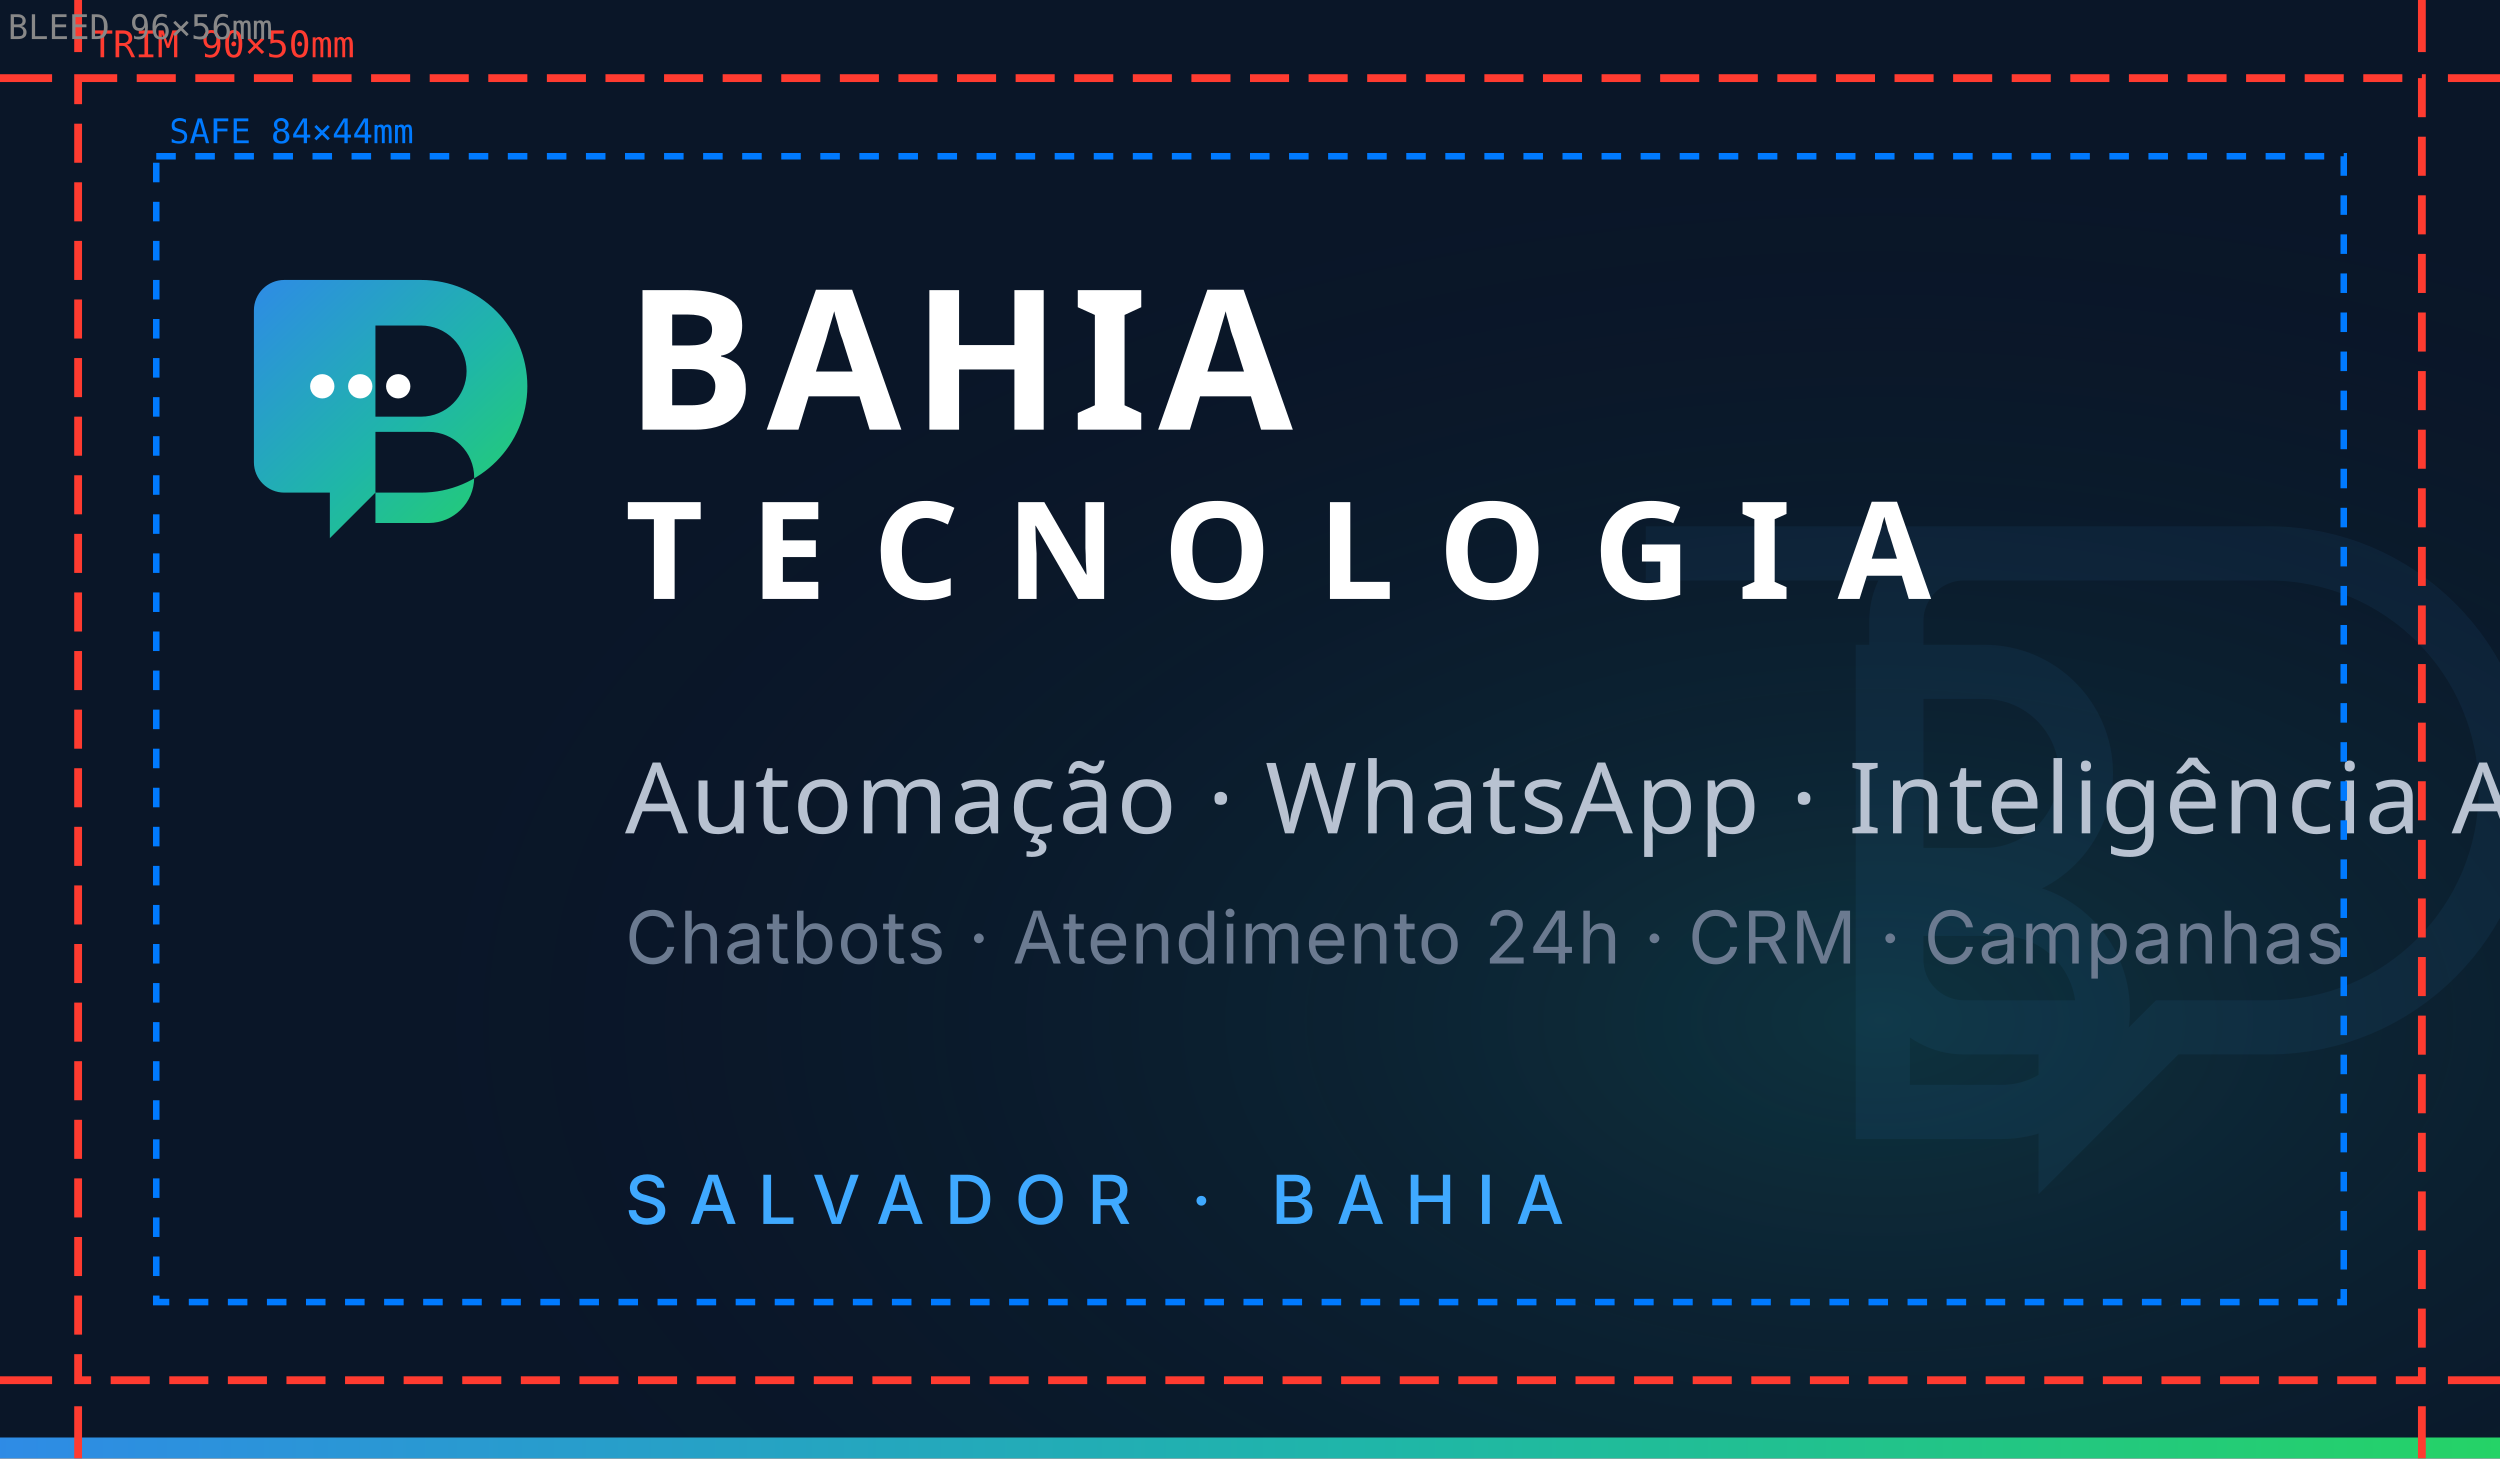
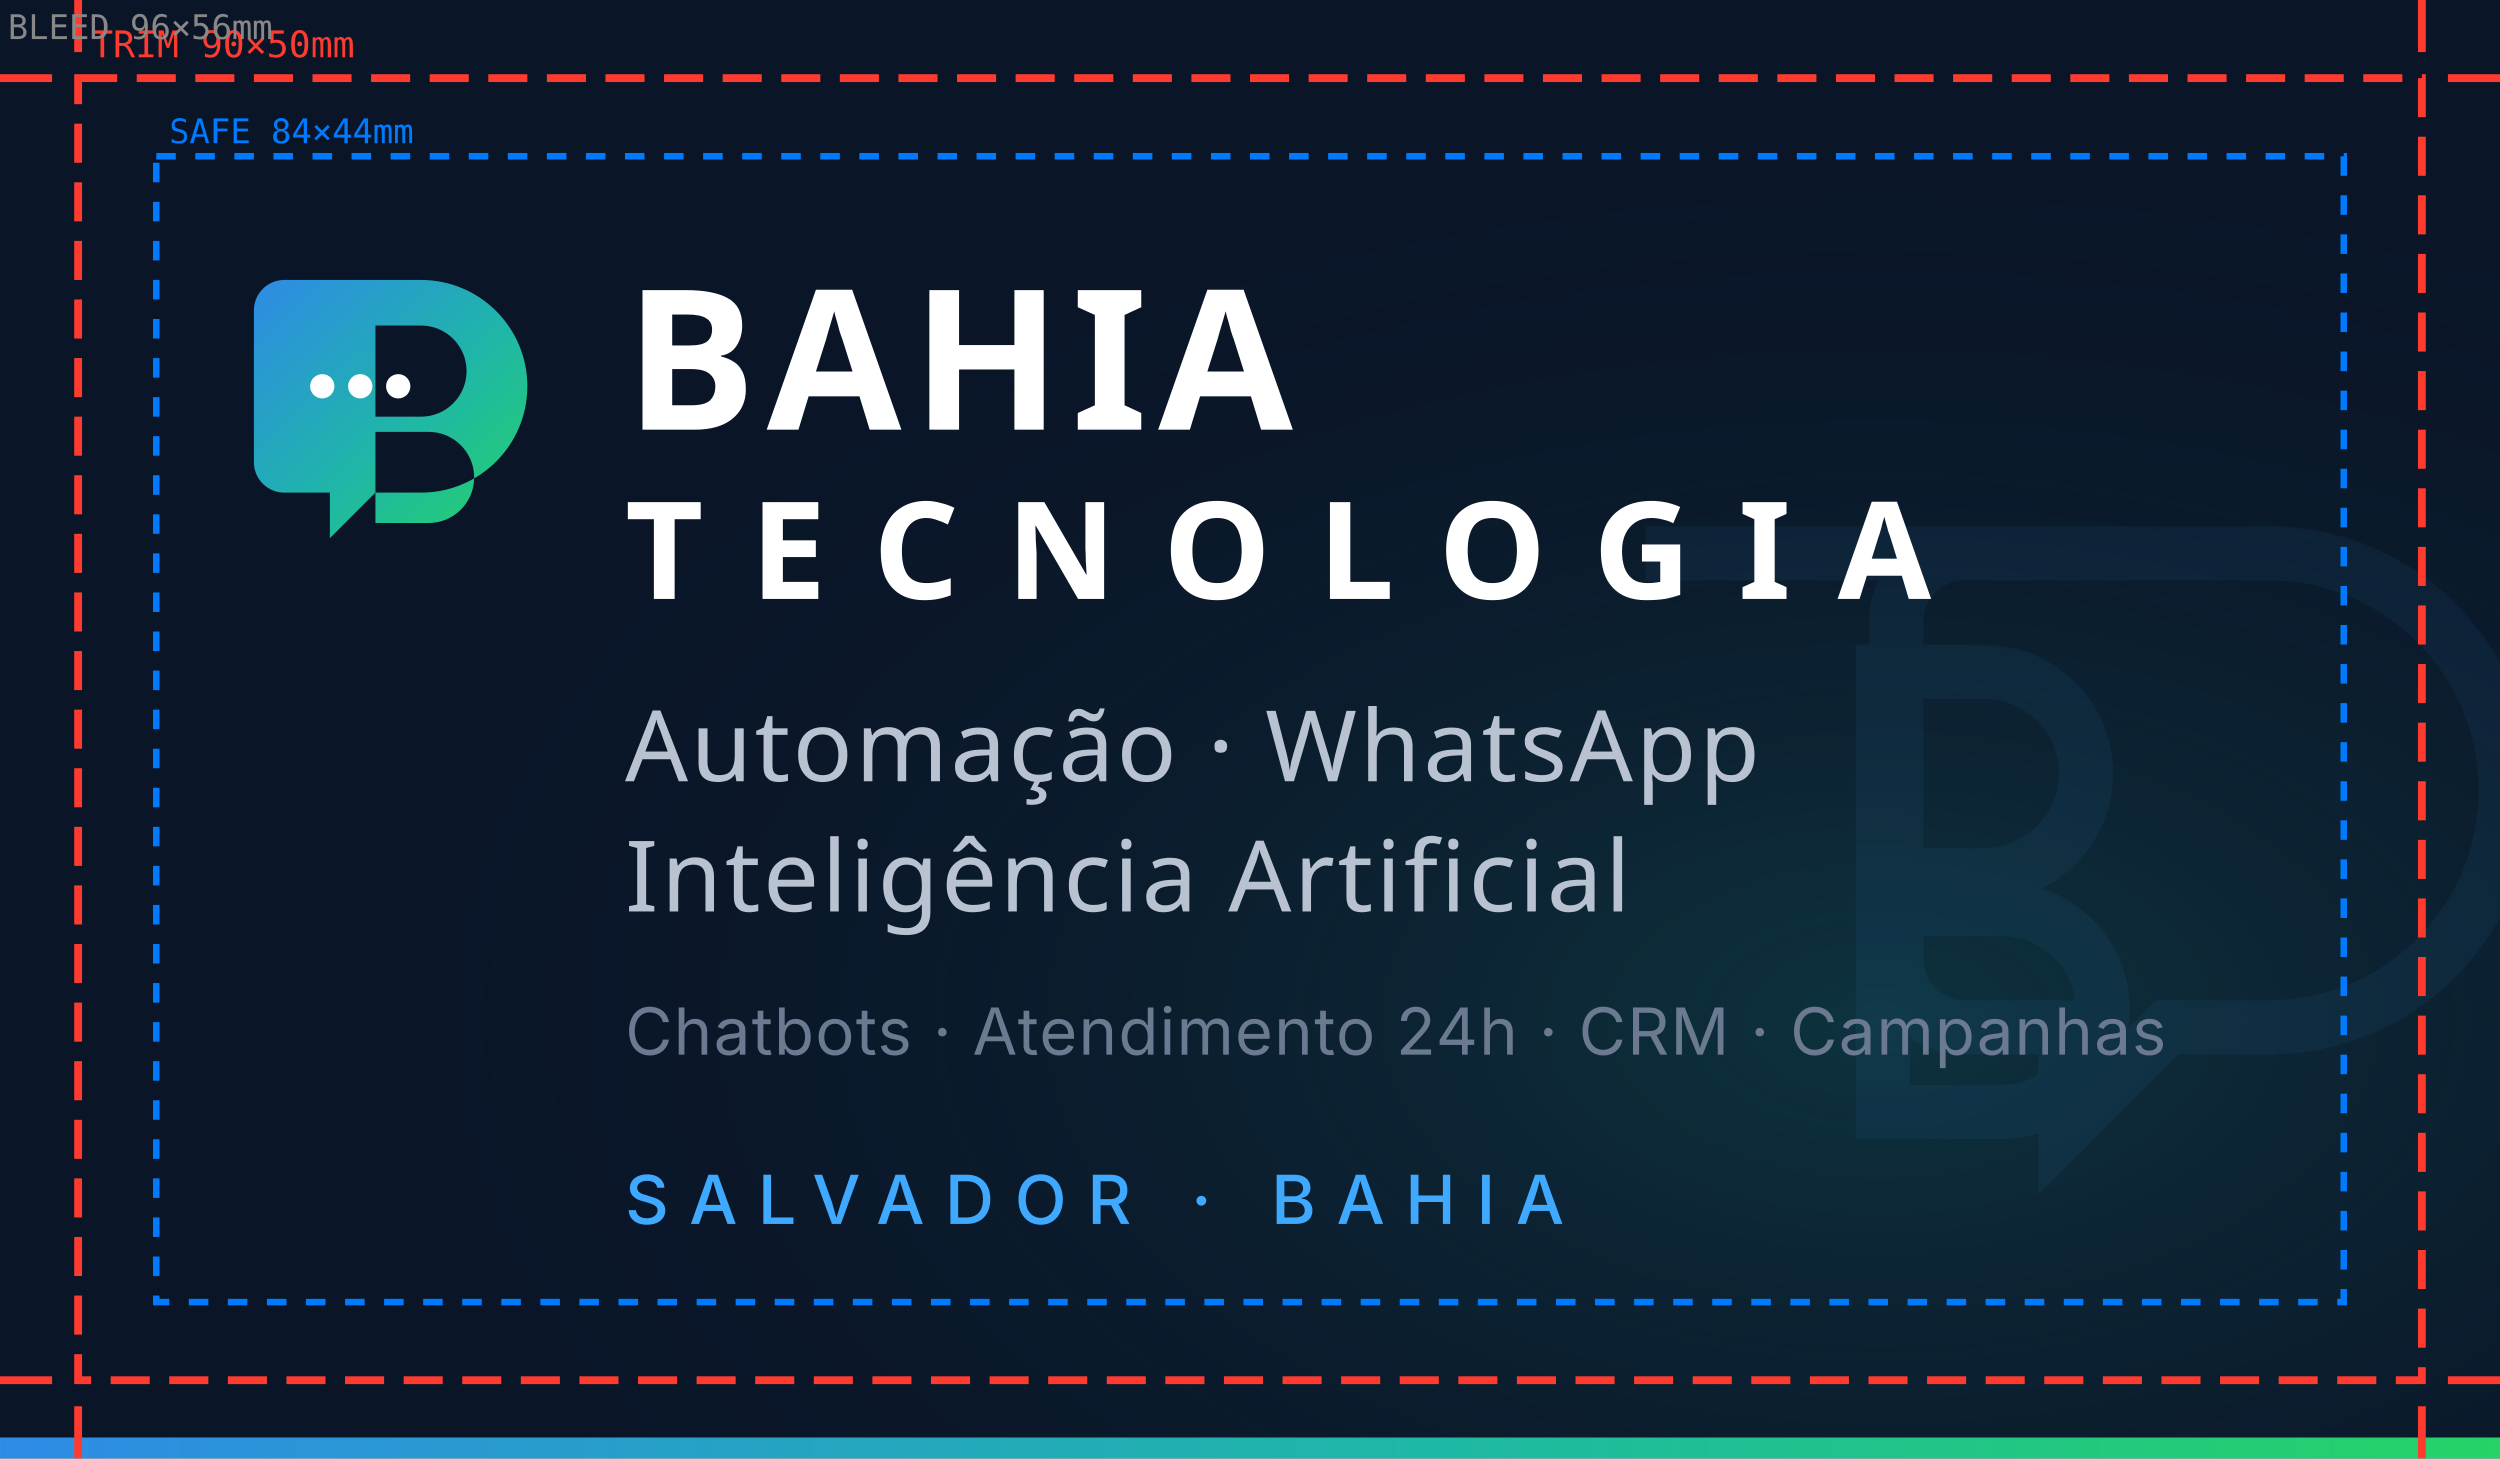
<svg xmlns="http://www.w3.org/2000/svg" width="96mm" height="56mm" viewBox="0 0 96 56" role="img" aria-label="Bahia Tecnologia — Cartão de Visita Frente">
  <defs>
    <linearGradient id="bt-brand-h" x1="0" y1="0" x2="1" y2="1">
      <stop offset="0%" stop-color="#2E8BE6" />
      <stop offset="55%" stop-color="#1FB6A8" />
      <stop offset="100%" stop-color="#25D366" />
    </linearGradient>
    <radialGradient id="bt-glow" cx="75%" cy="70%" r="60%">
      <stop offset="0%" stop-color="#1FB6A8" stop-opacity="0.18" />
      <stop offset="100%" stop-color="#0A1628" stop-opacity="0" />
    </radialGradient>
    <linearGradient id="bt-accent-line" x1="0" y1="0" x2="1" y2="0">
      <stop offset="0%" stop-color="#2E8BE6" />
      <stop offset="55%" stop-color="#1FB6A8" />
      <stop offset="100%" stop-color="#25D366" />
    </linearGradient>
    <clipPath id="artboard-clip">
      <rect width="96" height="56" />
    </clipPath>
  </defs>
  <rect width="96" height="56" fill="#0A1628" />
  <rect width="96" height="56" fill="url(#bt-glow)" />
  <g opacity="0.06" transform="translate(58, 18) scale(2.6)" clip-path="url(#artboard-clip)">
    <path fill="none" stroke="#3FA9FF" stroke-width="0.8" d="M2 1.25 h9.2 a3.5 3.5 0 0 1 0 7 h-1.5 l-1.5 1.5 v-1.5 h-1.5 a1 1 0 0 1 -1 -1 V2.25 a1 1 0 0 1 1 -1 z          M5.5 3 h1.5 a1.5 1.5 0 0 1 0 3 h-1.5 z          M5.5 6.5 h1.75 a1.5 1.5 0 0 1 0 3 h-1.75 z" />
  </g>
  <rect x="0" y="55.2" width="96" height="0.8" fill="url(#bt-accent-line)" />
  <g transform="translate(8, 9) scale(0.29167)" clip-path="url(#artboard-clip)">
    <defs>
      <linearGradient id="bt-icon-grad" x1="0" y1="0" x2="1" y2="1">
        <stop offset="0%" stop-color="#2E8BE6" />
        <stop offset="55%" stop-color="#1FB6A8" />
        <stop offset="100%" stop-color="#25D366" />
      </linearGradient>
    </defs>
    <path fill="url(#bt-icon-grad)" d="M10 6 h18 a14 14 0 0 1 0 28 h-6 l-6 6 v-6 h-6 a4 4 0 0 1 -4 -4 V10 a4 4 0 0 1 4 -4 z          M22 12 h6 a6 6 0 0 1 0 12 h-6 z          M22 26 h7 a6 6 0 0 1 0 12 h-7 z" fill-rule="evenodd" />
    <g fill="#FFFFFF">
      <circle cx="15" cy="20" r="1.6" />
      <circle cx="20" cy="20" r="1.6" />
      <circle cx="25" cy="20" r="1.6" />
    </g>
  </g>
  <text x="24" y="16.5" font-family="Sora, 'Plus Jakarta Sans', ui-sans-serif, sans-serif" font-weight="700" font-size="7.5" fill="#FFFFFF" letter-spacing="0.4">BAHIA</text>
  <text x="24" y="23" font-family="Sora, 'Plus Jakarta Sans', ui-sans-serif, sans-serif" font-weight="700" font-size="5.2" fill="#FFFFFF" letter-spacing="1.8">TECNOLOGIA</text>
  <line x1="24" y1="25.2" x2="86" y2="25.2" stroke="url(#bt-accent-line)" stroke-width="0.35" opacity="0.7" />
-   <text x="24" y="32" font-family="Sora, 'Plus Jakarta Sans', ui-sans-serif, sans-serif" font-weight="400" font-size="3.8" fill="#B8C2D1" letter-spacing="0.1">Automação · WhatsApp · Inteligência Artificial</text>
-   <text x="24" y="37" font-family="Inter, ui-sans-serif, system-ui, sans-serif" font-weight="400" font-size="2.8" fill="#6B7A90" letter-spacing="0.05">Chatbots · Atendimento 24h · CRM · Campanhas</text>
+   <text x="24" y="30" font-family="Sora, 'Plus Jakarta Sans', ui-sans-serif, sans-serif" font-weight="400" font-size="3.8" fill="#B8C2D1" letter-spacing="0.1">Automação · WhatsApp</text>
+   <text x="24" y="35" font-family="Sora, 'Plus Jakarta Sans', ui-sans-serif, sans-serif" font-weight="400" font-size="3.8" fill="#B8C2D1" letter-spacing="0.1">Inteligência Artificial</text>
+   <text x="24" y="40.5" font-family="Inter, ui-sans-serif, system-ui, sans-serif" font-weight="400" font-size="2.5" fill="#6B7A90" letter-spacing="0.05">Chatbots · Atendimento 24h · CRM · Campanhas</text>
  <text x="24" y="47" font-family="Inter, ui-sans-serif, system-ui, sans-serif" font-weight="500" font-size="2.6" fill="#3FA9FF" letter-spacing="0.8">SALVADOR · BAHIA</text>
  <g id="guides" display="none">
    <rect x="3" y="3" width="90" height="50" fill="none" stroke="#FF0000" stroke-width="0.25" stroke-dasharray="1,0.5" />
    <rect x="6" y="6" width="84" height="44" fill="none" stroke="#00FF00" stroke-width="0.25" stroke-dasharray="0.5,0.5" />
  </g>
  <g id="guides-visible">
    <rect x="3" y="3" width="90" height="50" fill="none" stroke="#FF3B30" stroke-width="0.3" stroke-dasharray="1.5,0.75" />
    <rect x="6" y="6" width="84" height="44" fill="none" stroke="#007AFF" stroke-width="0.25" stroke-dasharray="0.75,0.75" />
    <line x1="0" y1="3" x2="2" y2="3" stroke="#FF3B30" stroke-width="0.3" />
    <line x1="3" y1="0" x2="3" y2="2" stroke="#FF3B30" stroke-width="0.3" />
    <line x1="94" y1="3" x2="96" y2="3" stroke="#FF3B30" stroke-width="0.3" />
    <line x1="93" y1="0" x2="93" y2="2" stroke="#FF3B30" stroke-width="0.3" />
    <line x1="0" y1="53" x2="2" y2="53" stroke="#FF3B30" stroke-width="0.3" />
    <line x1="3" y1="54" x2="3" y2="56" stroke="#FF3B30" stroke-width="0.3" />
    <line x1="94" y1="53" x2="96" y2="53" stroke="#FF3B30" stroke-width="0.3" />
    <line x1="93" y1="54" x2="93" y2="56" stroke="#FF3B30" stroke-width="0.3" />
    <text x="3.5" y="2.2" font-family="monospace" font-size="1.4" fill="#FF3B30">TRIM 90×50mm</text>
    <text x="6.5" y="5.5" font-family="monospace" font-size="1.3" fill="#007AFF">SAFE 84×44mm</text>
    <text x="0.3" y="1.5" font-family="monospace" font-size="1.3" fill="#888888">BLEED 96×56mm</text>
  </g>
</svg>
